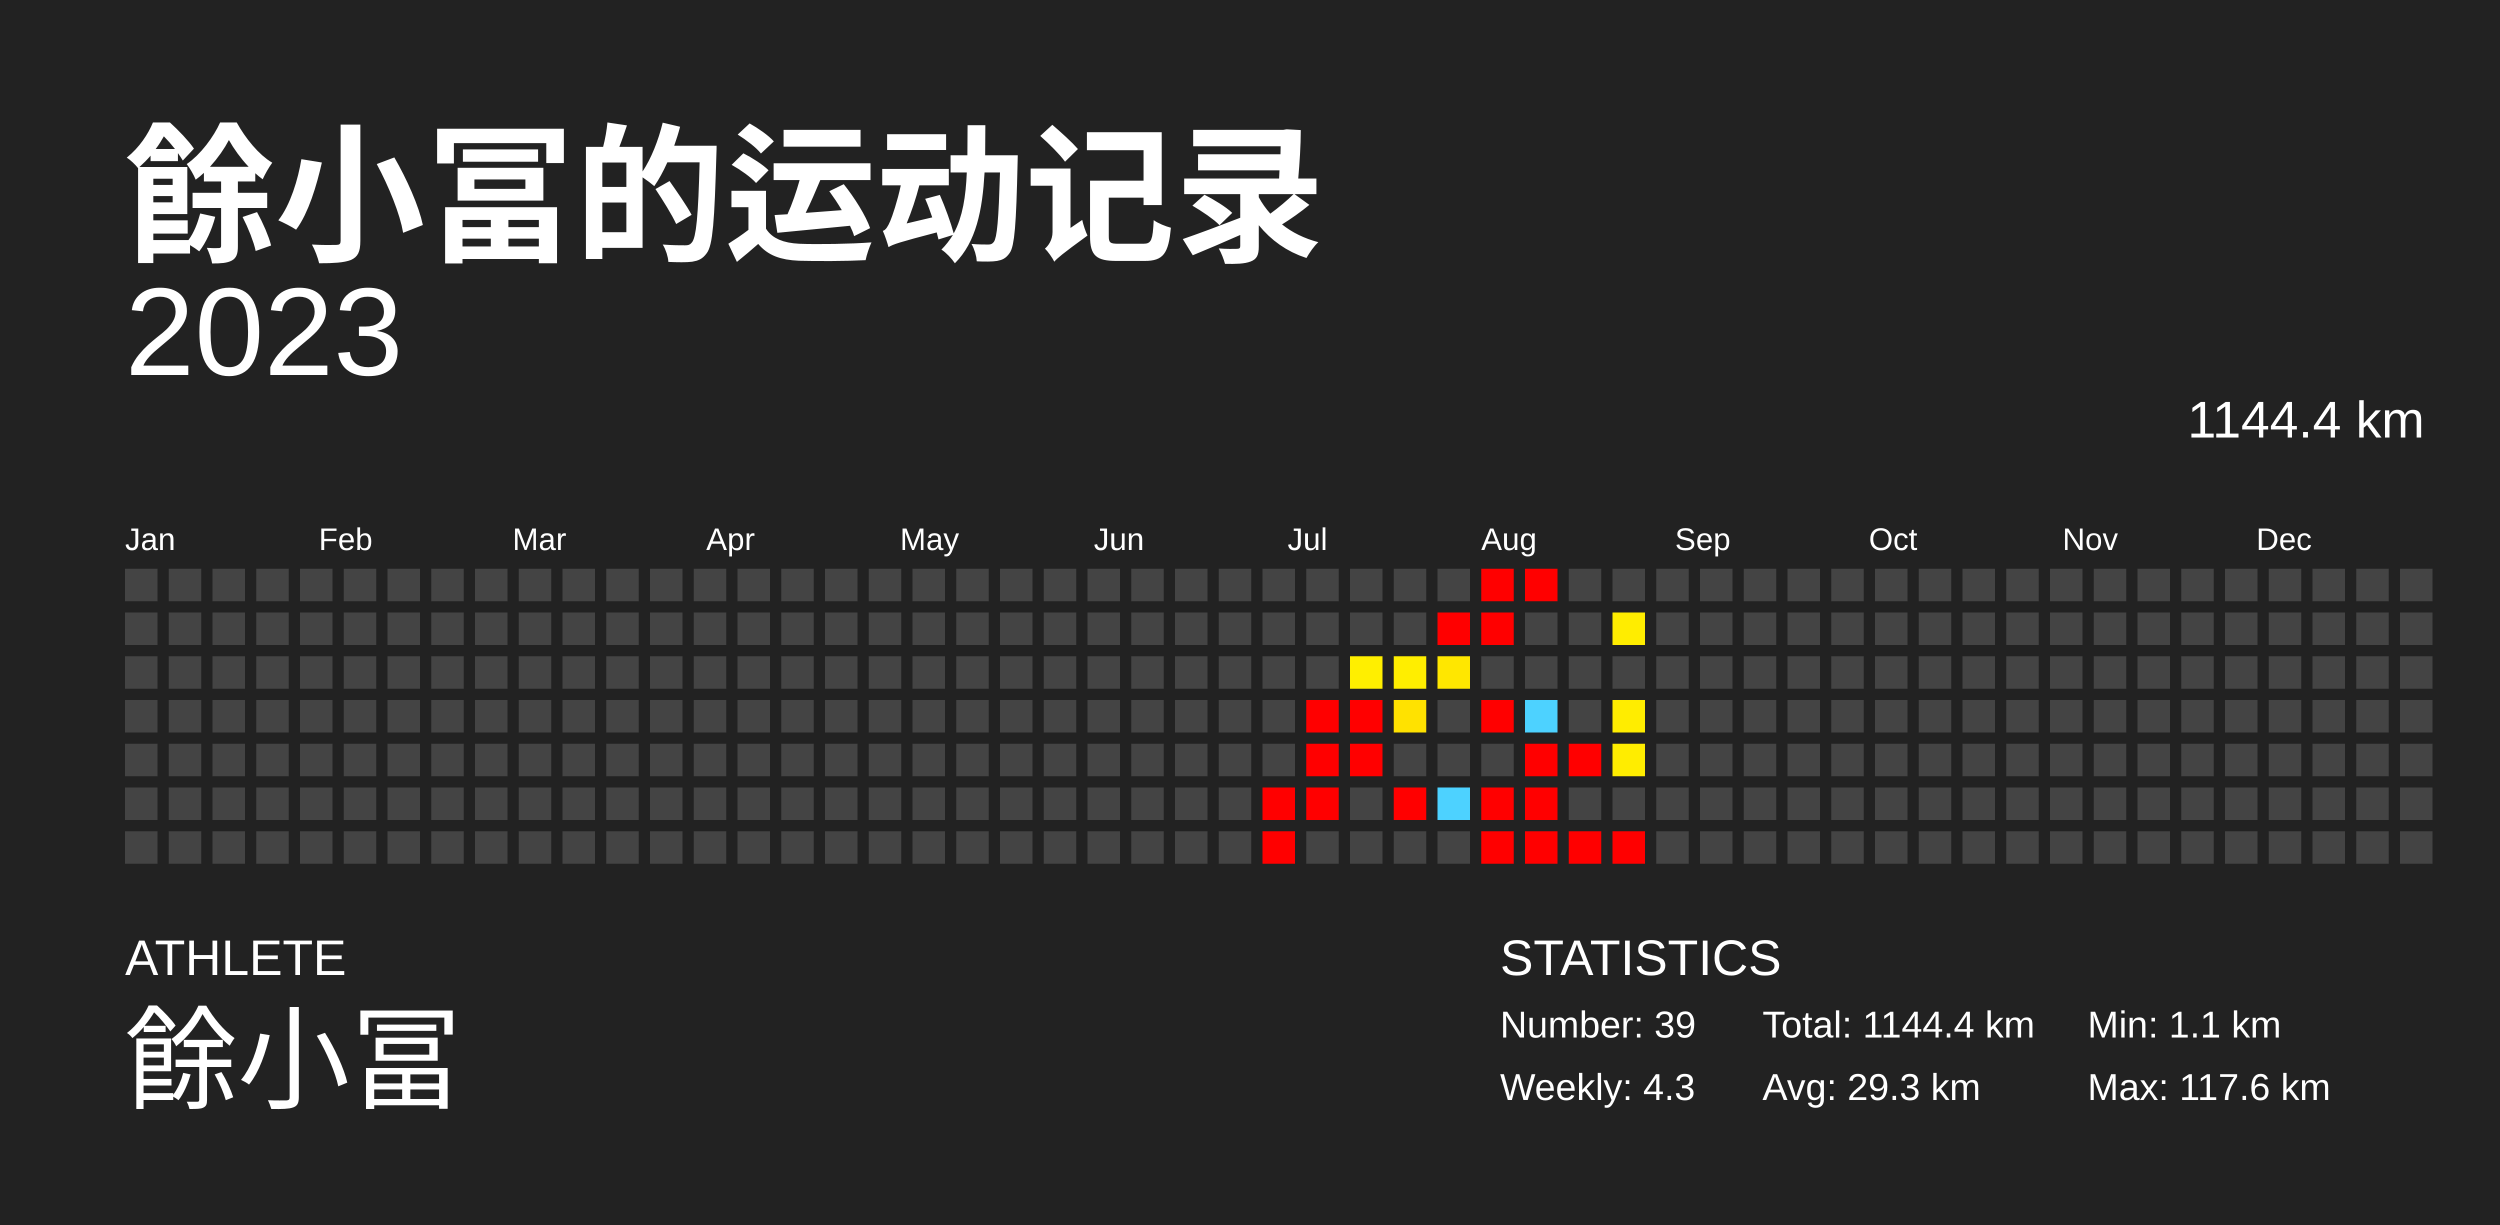
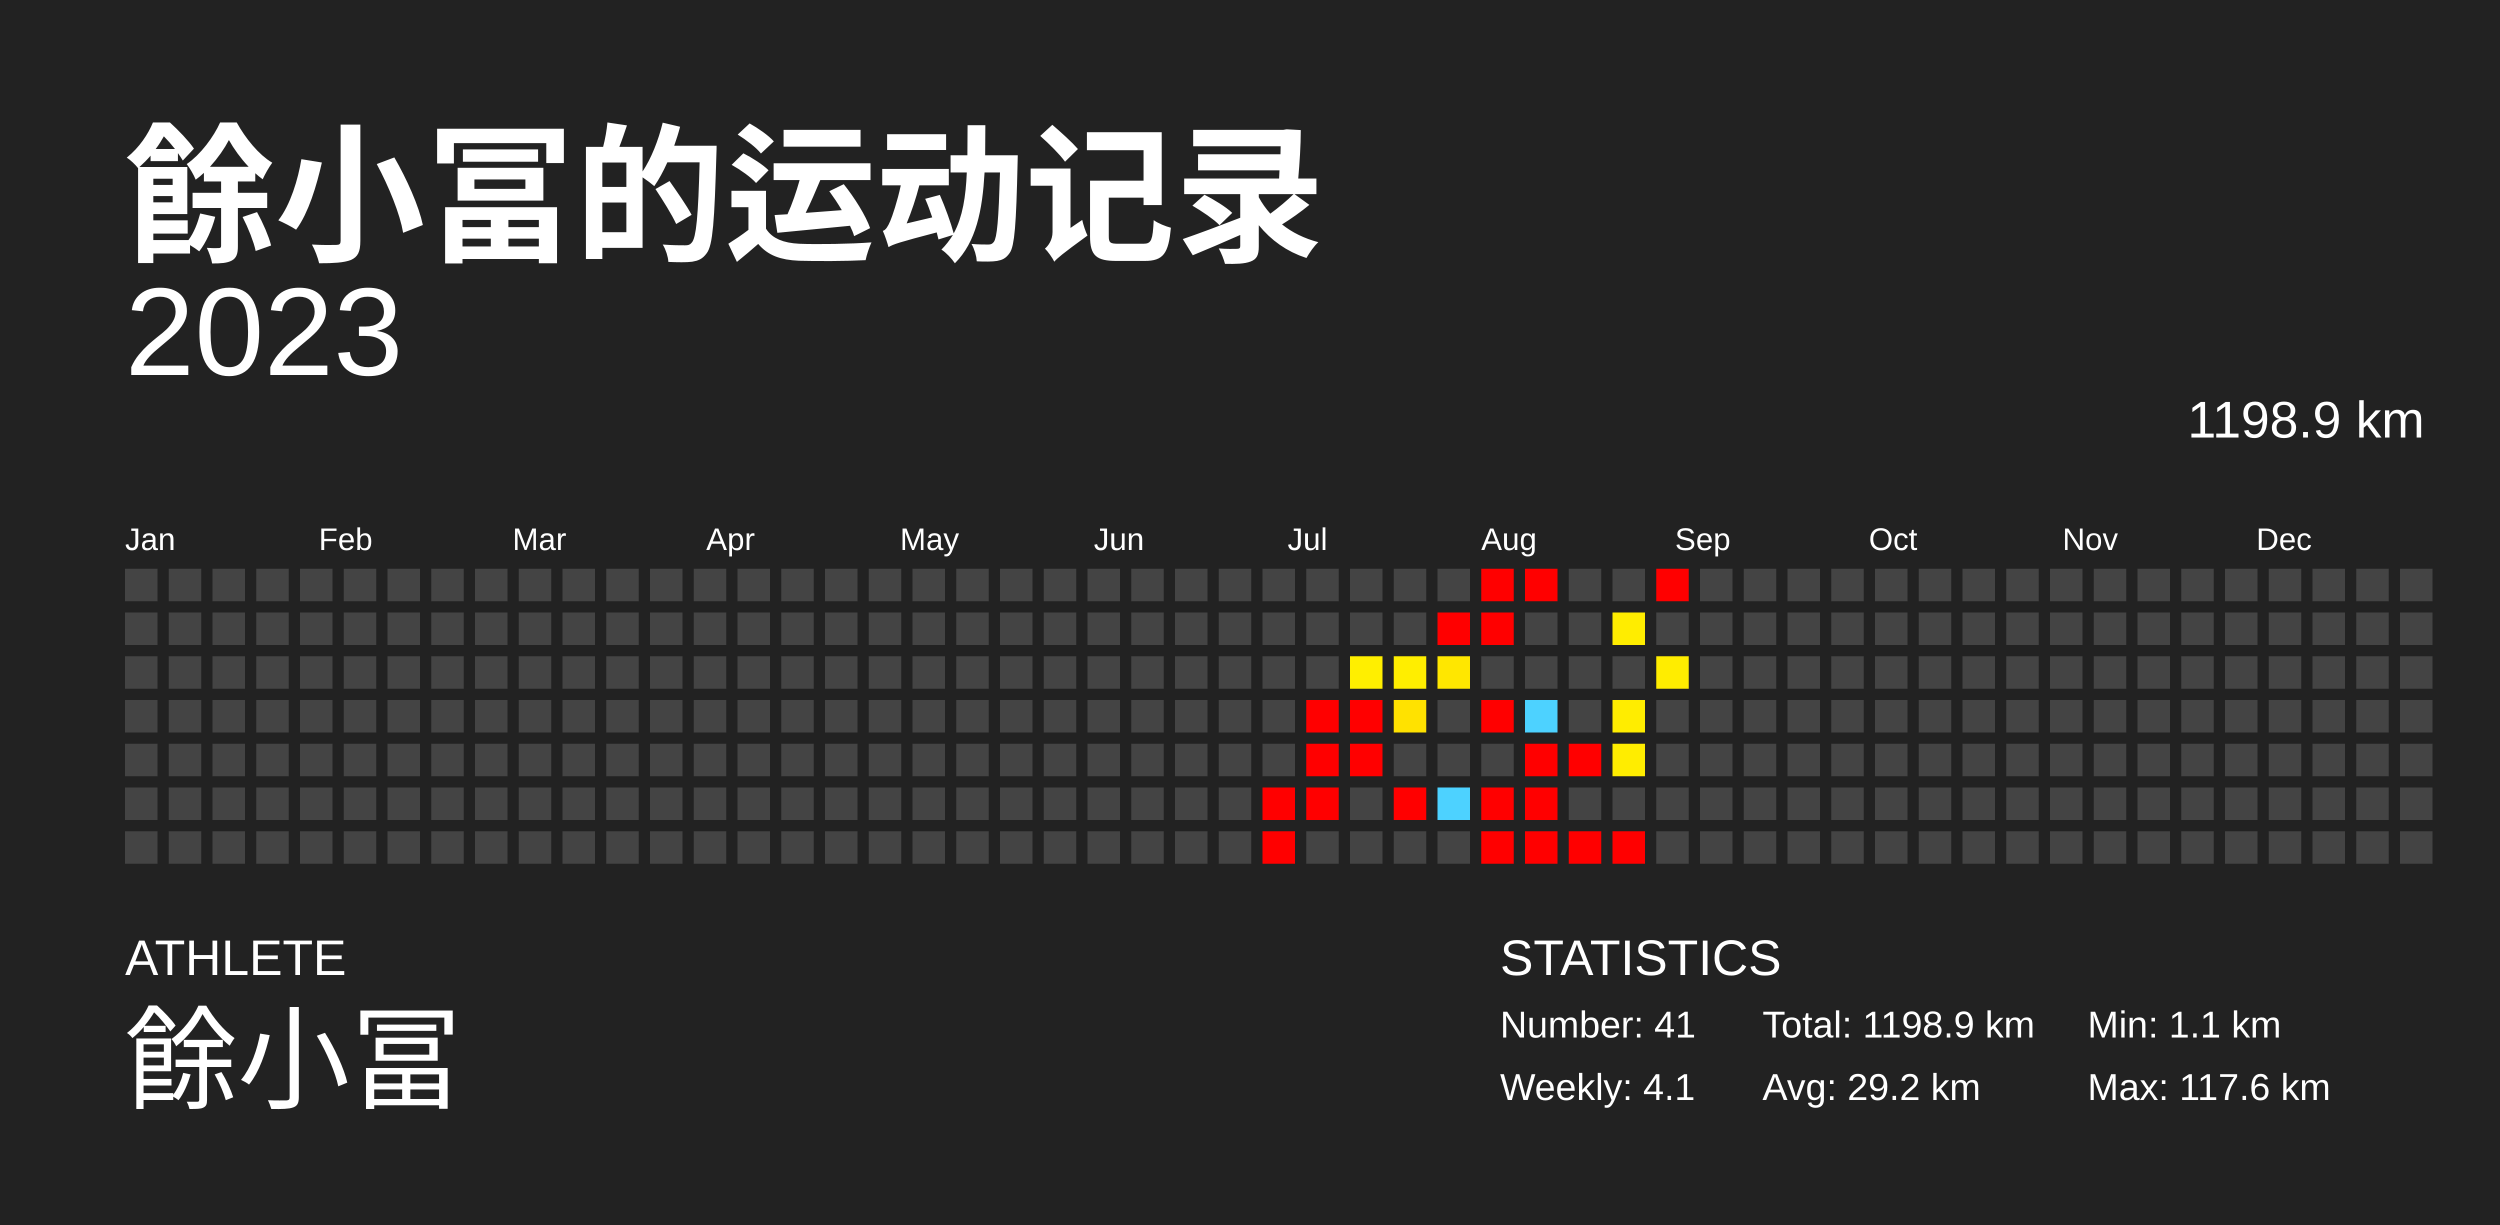
<svg xmlns="http://www.w3.org/2000/svg" baseProfile="full" height="98mm" version="1.1" viewBox="0,0,200,98" width="200mm">
  <defs />
  <rect fill="#222222" height="98" width="200" x="0" y="0" />
  <text fill="#FFFFFF" style="font-size:12px; font-family:Arial; font-weight:bold;" x="10" y="20">餘小冨的运动记录</text>
  <text fill="#FFFFFF" style="font-size:4px; font-family:Arial" x="10" y="78">ATHLETE</text>
  <text fill="#FFFFFF" style="font-size:9px; font-family:Arial" x="10" y="88">餘小冨</text>
  <text fill="#FFFFFF" style="font-size:4px; font-family:Arial" x="120" y="78">STATISTICS</text>
-   <text fill="#FFFFFF" style="font-size:3px; font-family:Arial" x="120" y="83">Number: 39</text>
-   <text fill="#FFFFFF" style="font-size:3px; font-family:Arial" x="120" y="88">Weekly: 4.3</text>
-   <text fill="#FFFFFF" style="font-size:3px; font-family:Arial" x="141" y="83">Total: 1144.4 km</text>
-   <text fill="#FFFFFF" style="font-size:3px; font-family:Arial" x="141" y="88">Avg: 29.3 km</text>
+   <text fill="#FFFFFF" style="font-size:3px; font-family:Arial" x="120" y="83">Number: 41</text>
+   <text fill="#FFFFFF" style="font-size:3px; font-family:Arial" x="120" y="88">Weekly: 4.1</text>
+   <text fill="#FFFFFF" style="font-size:3px; font-family:Arial" x="141" y="83">Total: 1198.9 km</text>
+   <text fill="#FFFFFF" style="font-size:3px; font-family:Arial" x="141" y="88">Avg: 29.2 km</text>
  <text fill="#FFFFFF" style="font-size:3px; font-family:Arial" x="167" y="83">Min: 1.1 km</text>
  <text fill="#FFFFFF" style="font-size:3px; font-family:Arial" x="167" y="88">Max: 117.6 km</text>
  <text alignment-baseline="hanging" fill="#FFFFFF" style="font-size:10.0px; font-family:Arial;" x="10" y="30">2023</text>
-   <text alignment-baseline="hanging" fill="#FFFFFF" style="font-size:4.125px; font-family:Arial;" x="175" y="35">1144.4 km</text>
+   <text alignment-baseline="hanging" fill="#FFFFFF" style="font-size:4.125px; font-family:Arial;" x="175" y="35">1198.9 km</text>
  <text fill="#FFFFFF" style="font-size:2.5px; font-family:Arial" x="10.0" y="44">Jan</text>
  <text fill="#FFFFFF" style="font-size:2.5px; font-family:Arial" x="25.5" y="44">Feb</text>
  <text fill="#FFFFFF" style="font-size:2.5px; font-family:Arial" x="41.0" y="44">Mar</text>
  <text fill="#FFFFFF" style="font-size:2.5px; font-family:Arial" x="56.5" y="44">Apr</text>
  <text fill="#FFFFFF" style="font-size:2.5px; font-family:Arial" x="72.0" y="44">May</text>
  <text fill="#FFFFFF" style="font-size:2.5px; font-family:Arial" x="87.5" y="44">Jun</text>
  <text fill="#FFFFFF" style="font-size:2.5px; font-family:Arial" x="103.0" y="44">Jul</text>
  <text fill="#FFFFFF" style="font-size:2.5px; font-family:Arial" x="118.5" y="44">Aug</text>
  <text fill="#FFFFFF" style="font-size:2.5px; font-family:Arial" x="134.0" y="44">Sep</text>
  <text fill="#FFFFFF" style="font-size:2.5px; font-family:Arial" x="149.5" y="44">Oct</text>
  <text fill="#FFFFFF" style="font-size:2.5px; font-family:Arial" x="165.0" y="44">Nov</text>
  <text fill="#FFFFFF" style="font-size:2.5px; font-family:Arial" x="180.5" y="44">Dec</text>
  <rect fill="#444444" height="2.6" width="2.6" x="10.0" y="45.5" />
  <rect fill="#444444" height="2.6" width="2.6" x="10.0" y="49.0" />
  <rect fill="#444444" height="2.6" width="2.6" x="10.0" y="52.5" />
  <rect fill="#444444" height="2.6" width="2.6" x="10.0" y="56.0" />
  <rect fill="#444444" height="2.6" width="2.6" x="10.0" y="59.5" />
  <rect fill="#444444" height="2.6" width="2.6" x="10.0" y="63.0" />
  <rect fill="#444444" height="2.6" width="2.6" x="10.0" y="66.5" />
  <rect fill="#444444" height="2.6" width="2.6" x="13.5" y="45.5" />
  <rect fill="#444444" height="2.6" width="2.6" x="13.5" y="49.0" />
  <rect fill="#444444" height="2.6" width="2.6" x="13.5" y="52.5" />
  <rect fill="#444444" height="2.6" width="2.6" x="13.5" y="56.0" />
  <rect fill="#444444" height="2.6" width="2.6" x="13.5" y="59.5" />
  <rect fill="#444444" height="2.6" width="2.6" x="13.5" y="63.0" />
  <rect fill="#444444" height="2.6" width="2.6" x="13.5" y="66.5" />
  <rect fill="#444444" height="2.6" width="2.6" x="17.0" y="45.5" />
  <rect fill="#444444" height="2.6" width="2.6" x="17.0" y="49.0" />
  <rect fill="#444444" height="2.6" width="2.6" x="17.0" y="52.5" />
  <rect fill="#444444" height="2.6" width="2.6" x="17.0" y="56.0" />
  <rect fill="#444444" height="2.6" width="2.6" x="17.0" y="59.5" />
  <rect fill="#444444" height="2.6" width="2.6" x="17.0" y="63.0" />
  <rect fill="#444444" height="2.6" width="2.6" x="17.0" y="66.5" />
  <rect fill="#444444" height="2.6" width="2.6" x="20.5" y="45.5" />
  <rect fill="#444444" height="2.6" width="2.6" x="20.5" y="49.0" />
  <rect fill="#444444" height="2.6" width="2.6" x="20.5" y="52.5" />
  <rect fill="#444444" height="2.6" width="2.6" x="20.5" y="56.0" />
  <rect fill="#444444" height="2.6" width="2.6" x="20.5" y="59.5" />
  <rect fill="#444444" height="2.6" width="2.6" x="20.5" y="63.0" />
  <rect fill="#444444" height="2.6" width="2.6" x="20.5" y="66.5" />
  <rect fill="#444444" height="2.6" width="2.6" x="24.0" y="45.5" />
  <rect fill="#444444" height="2.6" width="2.6" x="24.0" y="49.0" />
  <rect fill="#444444" height="2.6" width="2.6" x="24.0" y="52.5" />
  <rect fill="#444444" height="2.6" width="2.6" x="24.0" y="56.0" />
  <rect fill="#444444" height="2.6" width="2.6" x="24.0" y="59.5" />
  <rect fill="#444444" height="2.6" width="2.6" x="24.0" y="63.0" />
  <rect fill="#444444" height="2.6" width="2.6" x="24.0" y="66.5" />
  <rect fill="#444444" height="2.6" width="2.6" x="27.5" y="45.5" />
  <rect fill="#444444" height="2.6" width="2.6" x="27.5" y="49.0" />
  <rect fill="#444444" height="2.6" width="2.6" x="27.5" y="52.5" />
  <rect fill="#444444" height="2.6" width="2.6" x="27.5" y="56.0" />
  <rect fill="#444444" height="2.6" width="2.6" x="27.5" y="59.5" />
  <rect fill="#444444" height="2.6" width="2.6" x="27.5" y="63.0" />
  <rect fill="#444444" height="2.6" width="2.6" x="27.5" y="66.5" />
  <rect fill="#444444" height="2.6" width="2.6" x="31.0" y="45.5" />
  <rect fill="#444444" height="2.6" width="2.6" x="31.0" y="49.0" />
  <rect fill="#444444" height="2.6" width="2.6" x="31.0" y="52.5" />
  <rect fill="#444444" height="2.6" width="2.6" x="31.0" y="56.0" />
  <rect fill="#444444" height="2.6" width="2.6" x="31.0" y="59.5" />
  <rect fill="#444444" height="2.6" width="2.6" x="31.0" y="63.0" />
  <rect fill="#444444" height="2.6" width="2.6" x="31.0" y="66.5" />
  <rect fill="#444444" height="2.6" width="2.6" x="34.5" y="45.5" />
  <rect fill="#444444" height="2.6" width="2.6" x="34.5" y="49.0" />
  <rect fill="#444444" height="2.6" width="2.6" x="34.5" y="52.5" />
  <rect fill="#444444" height="2.6" width="2.6" x="34.5" y="56.0" />
  <rect fill="#444444" height="2.6" width="2.6" x="34.5" y="59.5" />
  <rect fill="#444444" height="2.6" width="2.6" x="34.5" y="63.0" />
  <rect fill="#444444" height="2.6" width="2.6" x="34.5" y="66.5" />
  <rect fill="#444444" height="2.6" width="2.6" x="38.0" y="45.5" />
  <rect fill="#444444" height="2.6" width="2.6" x="38.0" y="49.0" />
  <rect fill="#444444" height="2.6" width="2.6" x="38.0" y="52.5" />
  <rect fill="#444444" height="2.6" width="2.6" x="38.0" y="56.0" />
  <rect fill="#444444" height="2.6" width="2.6" x="38.0" y="59.5" />
  <rect fill="#444444" height="2.6" width="2.6" x="38.0" y="63.0" />
  <rect fill="#444444" height="2.6" width="2.6" x="38.0" y="66.5" />
  <rect fill="#444444" height="2.6" width="2.6" x="41.5" y="45.5" />
  <rect fill="#444444" height="2.6" width="2.6" x="41.5" y="49.0" />
  <rect fill="#444444" height="2.6" width="2.6" x="41.5" y="52.5" />
  <rect fill="#444444" height="2.6" width="2.6" x="41.5" y="56.0" />
  <rect fill="#444444" height="2.6" width="2.6" x="41.5" y="59.5" />
  <rect fill="#444444" height="2.6" width="2.6" x="41.5" y="63.0" />
  <rect fill="#444444" height="2.6" width="2.6" x="41.5" y="66.5" />
  <rect fill="#444444" height="2.6" width="2.6" x="45.0" y="45.5" />
  <rect fill="#444444" height="2.6" width="2.6" x="45.0" y="49.0" />
  <rect fill="#444444" height="2.6" width="2.6" x="45.0" y="52.5" />
  <rect fill="#444444" height="2.6" width="2.6" x="45.0" y="56.0" />
  <rect fill="#444444" height="2.6" width="2.6" x="45.0" y="59.5" />
  <rect fill="#444444" height="2.6" width="2.6" x="45.0" y="63.0" />
  <rect fill="#444444" height="2.6" width="2.6" x="45.0" y="66.5" />
  <rect fill="#444444" height="2.6" width="2.6" x="48.5" y="45.5" />
  <rect fill="#444444" height="2.6" width="2.6" x="48.5" y="49.0" />
  <rect fill="#444444" height="2.6" width="2.6" x="48.5" y="52.5" />
  <rect fill="#444444" height="2.6" width="2.6" x="48.5" y="56.0" />
  <rect fill="#444444" height="2.6" width="2.6" x="48.5" y="59.5" />
  <rect fill="#444444" height="2.6" width="2.6" x="48.5" y="63.0" />
  <rect fill="#444444" height="2.6" width="2.6" x="48.5" y="66.5" />
  <rect fill="#444444" height="2.6" width="2.6" x="52.0" y="45.5" />
  <rect fill="#444444" height="2.6" width="2.6" x="52.0" y="49.0" />
  <rect fill="#444444" height="2.6" width="2.6" x="52.0" y="52.5" />
  <rect fill="#444444" height="2.6" width="2.6" x="52.0" y="56.0" />
  <rect fill="#444444" height="2.6" width="2.6" x="52.0" y="59.5" />
  <rect fill="#444444" height="2.6" width="2.6" x="52.0" y="63.0" />
  <rect fill="#444444" height="2.6" width="2.6" x="52.0" y="66.5" />
  <rect fill="#444444" height="2.6" width="2.6" x="55.5" y="45.5" />
  <rect fill="#444444" height="2.6" width="2.6" x="55.5" y="49.0" />
  <rect fill="#444444" height="2.6" width="2.6" x="55.5" y="52.5" />
  <rect fill="#444444" height="2.6" width="2.6" x="55.5" y="56.0" />
  <rect fill="#444444" height="2.6" width="2.6" x="55.5" y="59.5" />
  <rect fill="#444444" height="2.6" width="2.6" x="55.5" y="63.0" />
  <rect fill="#444444" height="2.6" width="2.6" x="55.5" y="66.5" />
  <rect fill="#444444" height="2.6" width="2.6" x="59.0" y="45.5" />
  <rect fill="#444444" height="2.6" width="2.6" x="59.0" y="49.0" />
  <rect fill="#444444" height="2.6" width="2.6" x="59.0" y="52.5" />
  <rect fill="#444444" height="2.6" width="2.6" x="59.0" y="56.0" />
  <rect fill="#444444" height="2.6" width="2.6" x="59.0" y="59.5" />
  <rect fill="#444444" height="2.6" width="2.6" x="59.0" y="63.0" />
  <rect fill="#444444" height="2.6" width="2.6" x="59.0" y="66.5" />
  <rect fill="#444444" height="2.6" width="2.6" x="62.5" y="45.5" />
  <rect fill="#444444" height="2.6" width="2.6" x="62.5" y="49.0" />
  <rect fill="#444444" height="2.6" width="2.6" x="62.5" y="52.5" />
  <rect fill="#444444" height="2.6" width="2.6" x="62.5" y="56.0" />
  <rect fill="#444444" height="2.6" width="2.6" x="62.5" y="59.5" />
  <rect fill="#444444" height="2.6" width="2.6" x="62.5" y="63.0" />
  <rect fill="#444444" height="2.6" width="2.6" x="62.5" y="66.5" />
  <rect fill="#444444" height="2.6" width="2.6" x="66.0" y="45.5" />
  <rect fill="#444444" height="2.6" width="2.6" x="66.0" y="49.0" />
  <rect fill="#444444" height="2.6" width="2.6" x="66.0" y="52.5" />
  <rect fill="#444444" height="2.6" width="2.6" x="66.0" y="56.0" />
  <rect fill="#444444" height="2.6" width="2.6" x="66.0" y="59.5" />
  <rect fill="#444444" height="2.6" width="2.6" x="66.0" y="63.0" />
  <rect fill="#444444" height="2.6" width="2.6" x="66.0" y="66.5" />
  <rect fill="#444444" height="2.6" width="2.6" x="69.5" y="45.5" />
  <rect fill="#444444" height="2.6" width="2.6" x="69.5" y="49.0" />
  <rect fill="#444444" height="2.6" width="2.6" x="69.5" y="52.5" />
  <rect fill="#444444" height="2.6" width="2.6" x="69.5" y="56.0" />
  <rect fill="#444444" height="2.6" width="2.6" x="69.5" y="59.5" />
  <rect fill="#444444" height="2.6" width="2.6" x="69.5" y="63.0" />
  <rect fill="#444444" height="2.6" width="2.6" x="69.5" y="66.5" />
  <rect fill="#444444" height="2.6" width="2.6" x="73.0" y="45.5" />
  <rect fill="#444444" height="2.6" width="2.6" x="73.0" y="49.0" />
  <rect fill="#444444" height="2.6" width="2.6" x="73.0" y="52.5" />
  <rect fill="#444444" height="2.6" width="2.6" x="73.0" y="56.0" />
  <rect fill="#444444" height="2.6" width="2.6" x="73.0" y="59.5" />
  <rect fill="#444444" height="2.6" width="2.6" x="73.0" y="63.0" />
  <rect fill="#444444" height="2.6" width="2.6" x="73.0" y="66.5" />
  <rect fill="#444444" height="2.6" width="2.6" x="76.5" y="45.5" />
  <rect fill="#444444" height="2.6" width="2.6" x="76.5" y="49.0" />
  <rect fill="#444444" height="2.6" width="2.6" x="76.5" y="52.5" />
  <rect fill="#444444" height="2.6" width="2.6" x="76.5" y="56.0" />
  <rect fill="#444444" height="2.6" width="2.6" x="76.5" y="59.5" />
  <rect fill="#444444" height="2.6" width="2.6" x="76.5" y="63.0" />
  <rect fill="#444444" height="2.6" width="2.6" x="76.5" y="66.5" />
  <rect fill="#444444" height="2.6" width="2.6" x="80.0" y="45.5" />
  <rect fill="#444444" height="2.6" width="2.6" x="80.0" y="49.0" />
  <rect fill="#444444" height="2.6" width="2.6" x="80.0" y="52.5" />
  <rect fill="#444444" height="2.6" width="2.6" x="80.0" y="56.0" />
  <rect fill="#444444" height="2.6" width="2.6" x="80.0" y="59.5" />
  <rect fill="#444444" height="2.6" width="2.6" x="80.0" y="63.0" />
  <rect fill="#444444" height="2.6" width="2.6" x="80.0" y="66.5" />
  <rect fill="#444444" height="2.6" width="2.6" x="83.5" y="45.5" />
  <rect fill="#444444" height="2.6" width="2.6" x="83.5" y="49.0" />
  <rect fill="#444444" height="2.6" width="2.6" x="83.5" y="52.5" />
  <rect fill="#444444" height="2.6" width="2.6" x="83.5" y="56.0" />
  <rect fill="#444444" height="2.6" width="2.6" x="83.5" y="59.5" />
  <rect fill="#444444" height="2.6" width="2.6" x="83.5" y="63.0" />
  <rect fill="#444444" height="2.6" width="2.6" x="83.5" y="66.5" />
  <rect fill="#444444" height="2.6" width="2.6" x="87.0" y="45.5" />
  <rect fill="#444444" height="2.6" width="2.6" x="87.0" y="49.0" />
  <rect fill="#444444" height="2.6" width="2.6" x="87.0" y="52.5" />
  <rect fill="#444444" height="2.6" width="2.6" x="87.0" y="56.0" />
  <rect fill="#444444" height="2.6" width="2.6" x="87.0" y="59.5" />
  <rect fill="#444444" height="2.6" width="2.6" x="87.0" y="63.0" />
  <rect fill="#444444" height="2.6" width="2.6" x="87.0" y="66.5" />
  <rect fill="#444444" height="2.6" width="2.6" x="90.5" y="45.5" />
  <rect fill="#444444" height="2.6" width="2.6" x="90.5" y="49.0" />
  <rect fill="#444444" height="2.6" width="2.6" x="90.5" y="52.5" />
  <rect fill="#444444" height="2.6" width="2.6" x="90.5" y="56.0" />
  <rect fill="#444444" height="2.6" width="2.6" x="90.5" y="59.5" />
  <rect fill="#444444" height="2.6" width="2.6" x="90.5" y="63.0" />
  <rect fill="#444444" height="2.6" width="2.6" x="90.5" y="66.5" />
  <rect fill="#444444" height="2.6" width="2.6" x="94.0" y="45.5" />
  <rect fill="#444444" height="2.6" width="2.6" x="94.0" y="49.0" />
  <rect fill="#444444" height="2.6" width="2.6" x="94.0" y="52.5" />
  <rect fill="#444444" height="2.6" width="2.6" x="94.0" y="56.0" />
  <rect fill="#444444" height="2.6" width="2.6" x="94.0" y="59.5" />
  <rect fill="#444444" height="2.6" width="2.6" x="94.0" y="63.0" />
  <rect fill="#444444" height="2.6" width="2.6" x="94.0" y="66.5" />
  <rect fill="#444444" height="2.6" width="2.6" x="97.5" y="45.5" />
  <rect fill="#444444" height="2.6" width="2.6" x="97.5" y="49.0" />
  <rect fill="#444444" height="2.6" width="2.6" x="97.5" y="52.5" />
  <rect fill="#444444" height="2.6" width="2.6" x="97.5" y="56.0" />
  <rect fill="#444444" height="2.6" width="2.6" x="97.5" y="59.5" />
  <rect fill="#444444" height="2.6" width="2.6" x="97.5" y="63.0" />
  <rect fill="#444444" height="2.6" width="2.6" x="97.5" y="66.5" />
  <rect fill="#444444" height="2.6" width="2.6" x="101.0" y="45.5" />
  <rect fill="#444444" height="2.6" width="2.6" x="101.0" y="49.0" />
  <rect fill="#444444" height="2.6" width="2.6" x="101.0" y="52.5" />
  <rect fill="#444444" height="2.6" width="2.6" x="101.0" y="56.0" />
  <rect fill="#444444" height="2.6" width="2.6" x="101.0" y="59.5" />
  <rect fill="red" height="2.6" width="2.6" x="101.0" y="63.0" />
  <rect fill="red" height="2.6" width="2.6" x="101.0" y="66.5" />
  <rect fill="#444444" height="2.6" width="2.6" x="104.5" y="45.5" />
  <rect fill="#444444" height="2.6" width="2.6" x="104.5" y="49.0" />
  <rect fill="#444444" height="2.6" width="2.6" x="104.5" y="52.5" />
  <rect fill="red" height="2.6" width="2.6" x="104.5" y="56.0" />
  <rect fill="red" height="2.6" width="2.6" x="104.5" y="59.5" />
  <rect fill="red" height="2.6" width="2.6" x="104.5" y="63.0" />
  <rect fill="#444444" height="2.6" width="2.6" x="104.5" y="66.5" />
  <rect fill="#444444" height="2.6" width="2.6" x="108.0" y="45.5" />
  <rect fill="#444444" height="2.6" width="2.6" x="108.0" y="49.0" />
  <rect fill="#ffef00" height="2.6" width="2.6" x="108.0" y="52.5" />
  <rect fill="red" height="2.6" width="2.6" x="108.0" y="56.0" />
  <rect fill="red" height="2.6" width="2.6" x="108.0" y="59.5" />
  <rect fill="#444444" height="2.6" width="2.6" x="108.0" y="63.0" />
  <rect fill="#444444" height="2.6" width="2.6" x="108.0" y="66.5" />
  <rect fill="#444444" height="2.6" width="2.6" x="111.5" y="45.5" />
  <rect fill="#444444" height="2.6" width="2.6" x="111.5" y="49.0" />
  <rect fill="#ffee00" height="2.6" width="2.6" x="111.5" y="52.5" />
  <rect fill="#ffe200" height="2.6" width="2.6" x="111.5" y="56.0" />
  <rect fill="#444444" height="2.6" width="2.6" x="111.5" y="59.5" />
  <rect fill="red" height="2.6" width="2.6" x="111.5" y="63.0" />
  <rect fill="#444444" height="2.6" width="2.6" x="111.5" y="66.5" />
  <rect fill="#444444" height="2.6" width="2.6" x="115.0" y="45.5" />
  <rect fill="red" height="2.6" width="2.6" x="115.0" y="49.0" />
  <rect fill="#ffe700" height="2.6" width="2.6" x="115.0" y="52.5" />
  <rect fill="#444444" height="2.6" width="2.6" x="115.0" y="56.0" />
  <rect fill="#444444" height="2.6" width="2.6" x="115.0" y="59.5" />
  <rect fill="#4dd2ff" height="2.6" width="2.6" x="115.0" y="63.0" />
  <rect fill="#444444" height="2.6" width="2.6" x="115.0" y="66.5" />
  <rect fill="red" height="2.6" width="2.6" x="118.5" y="45.5" />
  <rect fill="red" height="2.6" width="2.6" x="118.5" y="49.0" />
  <rect fill="#444444" height="2.6" width="2.6" x="118.5" y="52.5" />
  <rect fill="red" height="2.6" width="2.6" x="118.5" y="56.0" />
  <rect fill="#444444" height="2.6" width="2.6" x="118.5" y="59.5" />
  <rect fill="red" height="2.6" width="2.6" x="118.5" y="63.0" />
  <rect fill="red" height="2.6" width="2.6" x="118.5" y="66.5" />
  <rect fill="red" height="2.6" width="2.6" x="122.0" y="45.5" />
  <rect fill="#444444" height="2.6" width="2.6" x="122.0" y="49.0" />
  <rect fill="#444444" height="2.6" width="2.6" x="122.0" y="52.5" />
  <rect fill="#4dd2ff" height="2.6" width="2.6" x="122.0" y="56.0" />
  <rect fill="red" height="2.6" width="2.6" x="122.0" y="59.5" />
  <rect fill="red" height="2.6" width="2.6" x="122.0" y="63.0" />
  <rect fill="red" height="2.6" width="2.6" x="122.0" y="66.5" />
  <rect fill="#444444" height="2.6" width="2.6" x="125.5" y="45.5" />
  <rect fill="#444444" height="2.6" width="2.6" x="125.5" y="49.0" />
  <rect fill="#444444" height="2.6" width="2.6" x="125.5" y="52.5" />
  <rect fill="#444444" height="2.6" width="2.6" x="125.5" y="56.0" />
  <rect fill="red" height="2.6" width="2.6" x="125.5" y="59.5" />
  <rect fill="#444444" height="2.6" width="2.6" x="125.5" y="63.0" />
  <rect fill="red" height="2.6" width="2.6" x="125.5" y="66.5" />
  <rect fill="#444444" height="2.6" width="2.6" x="129.0" y="45.5" />
  <rect fill="#ffed00" height="2.6" width="2.6" x="129.0" y="49.0" />
  <rect fill="#444444" height="2.6" width="2.6" x="129.0" y="52.5" />
  <rect fill="#ffed00" height="2.6" width="2.6" x="129.0" y="56.0" />
  <rect fill="#ffed00" height="2.6" width="2.6" x="129.0" y="59.5" />
  <rect fill="#444444" height="2.6" width="2.6" x="129.0" y="63.0" />
  <rect fill="red" height="2.6" width="2.6" x="129.0" y="66.5" />
-   <rect fill="#444444" height="2.6" width="2.6" x="132.5" y="45.5" />
+   <rect fill="red" height="2.6" width="2.6" x="132.5" y="45.5" />
  <rect fill="#444444" height="2.6" width="2.6" x="132.5" y="49.0" />
-   <rect fill="#444444" height="2.6" width="2.6" x="132.5" y="52.5" />
+   <rect fill="#ffed00" height="2.6" width="2.6" x="132.5" y="52.5" />
  <rect fill="#444444" height="2.6" width="2.6" x="132.5" y="56.0" />
  <rect fill="#444444" height="2.6" width="2.6" x="132.5" y="59.5" />
  <rect fill="#444444" height="2.6" width="2.6" x="132.5" y="63.0" />
  <rect fill="#444444" height="2.6" width="2.6" x="132.5" y="66.5" />
  <rect fill="#444444" height="2.6" width="2.6" x="136.0" y="45.5" />
  <rect fill="#444444" height="2.6" width="2.6" x="136.0" y="49.0" />
  <rect fill="#444444" height="2.6" width="2.6" x="136.0" y="52.5" />
  <rect fill="#444444" height="2.6" width="2.6" x="136.0" y="56.0" />
  <rect fill="#444444" height="2.6" width="2.6" x="136.0" y="59.5" />
  <rect fill="#444444" height="2.6" width="2.6" x="136.0" y="63.0" />
  <rect fill="#444444" height="2.6" width="2.6" x="136.0" y="66.5" />
  <rect fill="#444444" height="2.6" width="2.6" x="139.5" y="45.5" />
  <rect fill="#444444" height="2.6" width="2.6" x="139.5" y="49.0" />
  <rect fill="#444444" height="2.6" width="2.6" x="139.5" y="52.5" />
  <rect fill="#444444" height="2.6" width="2.6" x="139.5" y="56.0" />
  <rect fill="#444444" height="2.6" width="2.6" x="139.5" y="59.5" />
  <rect fill="#444444" height="2.6" width="2.6" x="139.5" y="63.0" />
  <rect fill="#444444" height="2.6" width="2.6" x="139.5" y="66.5" />
  <rect fill="#444444" height="2.6" width="2.6" x="143.0" y="45.5" />
  <rect fill="#444444" height="2.6" width="2.6" x="143.0" y="49.0" />
  <rect fill="#444444" height="2.6" width="2.6" x="143.0" y="52.5" />
  <rect fill="#444444" height="2.6" width="2.6" x="143.0" y="56.0" />
  <rect fill="#444444" height="2.6" width="2.6" x="143.0" y="59.5" />
  <rect fill="#444444" height="2.6" width="2.6" x="143.0" y="63.0" />
  <rect fill="#444444" height="2.6" width="2.6" x="143.0" y="66.5" />
  <rect fill="#444444" height="2.6" width="2.6" x="146.5" y="45.5" />
  <rect fill="#444444" height="2.6" width="2.6" x="146.5" y="49.0" />
  <rect fill="#444444" height="2.6" width="2.6" x="146.5" y="52.5" />
  <rect fill="#444444" height="2.6" width="2.6" x="146.5" y="56.0" />
  <rect fill="#444444" height="2.6" width="2.6" x="146.5" y="59.5" />
  <rect fill="#444444" height="2.6" width="2.6" x="146.5" y="63.0" />
  <rect fill="#444444" height="2.6" width="2.6" x="146.5" y="66.5" />
  <rect fill="#444444" height="2.6" width="2.6" x="150.0" y="45.5" />
  <rect fill="#444444" height="2.6" width="2.6" x="150.0" y="49.0" />
  <rect fill="#444444" height="2.6" width="2.6" x="150.0" y="52.5" />
  <rect fill="#444444" height="2.6" width="2.6" x="150.0" y="56.0" />
  <rect fill="#444444" height="2.6" width="2.6" x="150.0" y="59.5" />
  <rect fill="#444444" height="2.6" width="2.6" x="150.0" y="63.0" />
  <rect fill="#444444" height="2.6" width="2.6" x="150.0" y="66.5" />
  <rect fill="#444444" height="2.6" width="2.6" x="153.5" y="45.5" />
  <rect fill="#444444" height="2.6" width="2.6" x="153.5" y="49.0" />
  <rect fill="#444444" height="2.6" width="2.6" x="153.5" y="52.5" />
  <rect fill="#444444" height="2.6" width="2.6" x="153.5" y="56.0" />
  <rect fill="#444444" height="2.6" width="2.6" x="153.5" y="59.5" />
  <rect fill="#444444" height="2.6" width="2.6" x="153.5" y="63.0" />
  <rect fill="#444444" height="2.6" width="2.6" x="153.5" y="66.5" />
  <rect fill="#444444" height="2.6" width="2.6" x="157.0" y="45.5" />
  <rect fill="#444444" height="2.6" width="2.6" x="157.0" y="49.0" />
  <rect fill="#444444" height="2.6" width="2.6" x="157.0" y="52.5" />
  <rect fill="#444444" height="2.6" width="2.6" x="157.0" y="56.0" />
  <rect fill="#444444" height="2.6" width="2.6" x="157.0" y="59.5" />
  <rect fill="#444444" height="2.6" width="2.6" x="157.0" y="63.0" />
  <rect fill="#444444" height="2.6" width="2.6" x="157.0" y="66.5" />
  <rect fill="#444444" height="2.6" width="2.6" x="160.5" y="45.5" />
  <rect fill="#444444" height="2.6" width="2.6" x="160.5" y="49.0" />
  <rect fill="#444444" height="2.6" width="2.6" x="160.5" y="52.5" />
  <rect fill="#444444" height="2.6" width="2.6" x="160.5" y="56.0" />
  <rect fill="#444444" height="2.6" width="2.6" x="160.5" y="59.5" />
  <rect fill="#444444" height="2.6" width="2.6" x="160.5" y="63.0" />
  <rect fill="#444444" height="2.6" width="2.6" x="160.5" y="66.5" />
  <rect fill="#444444" height="2.6" width="2.6" x="164.0" y="45.5" />
  <rect fill="#444444" height="2.6" width="2.6" x="164.0" y="49.0" />
  <rect fill="#444444" height="2.6" width="2.6" x="164.0" y="52.5" />
  <rect fill="#444444" height="2.6" width="2.6" x="164.0" y="56.0" />
  <rect fill="#444444" height="2.6" width="2.6" x="164.0" y="59.5" />
  <rect fill="#444444" height="2.6" width="2.6" x="164.0" y="63.0" />
  <rect fill="#444444" height="2.6" width="2.6" x="164.0" y="66.5" />
  <rect fill="#444444" height="2.6" width="2.6" x="167.5" y="45.5" />
  <rect fill="#444444" height="2.6" width="2.6" x="167.5" y="49.0" />
  <rect fill="#444444" height="2.6" width="2.6" x="167.5" y="52.5" />
  <rect fill="#444444" height="2.6" width="2.6" x="167.5" y="56.0" />
  <rect fill="#444444" height="2.6" width="2.6" x="167.5" y="59.5" />
  <rect fill="#444444" height="2.6" width="2.6" x="167.5" y="63.0" />
  <rect fill="#444444" height="2.6" width="2.6" x="167.5" y="66.5" />
  <rect fill="#444444" height="2.6" width="2.6" x="171.0" y="45.5" />
  <rect fill="#444444" height="2.6" width="2.6" x="171.0" y="49.0" />
  <rect fill="#444444" height="2.6" width="2.6" x="171.0" y="52.5" />
  <rect fill="#444444" height="2.6" width="2.6" x="171.0" y="56.0" />
  <rect fill="#444444" height="2.6" width="2.6" x="171.0" y="59.5" />
  <rect fill="#444444" height="2.6" width="2.6" x="171.0" y="63.0" />
  <rect fill="#444444" height="2.6" width="2.6" x="171.0" y="66.5" />
  <rect fill="#444444" height="2.6" width="2.6" x="174.5" y="45.5" />
  <rect fill="#444444" height="2.6" width="2.6" x="174.5" y="49.0" />
  <rect fill="#444444" height="2.6" width="2.6" x="174.5" y="52.5" />
  <rect fill="#444444" height="2.6" width="2.6" x="174.5" y="56.0" />
  <rect fill="#444444" height="2.6" width="2.6" x="174.5" y="59.5" />
  <rect fill="#444444" height="2.6" width="2.6" x="174.5" y="63.0" />
  <rect fill="#444444" height="2.6" width="2.6" x="174.5" y="66.5" />
  <rect fill="#444444" height="2.6" width="2.6" x="178.0" y="45.5" />
  <rect fill="#444444" height="2.6" width="2.6" x="178.0" y="49.0" />
  <rect fill="#444444" height="2.6" width="2.6" x="178.0" y="52.5" />
  <rect fill="#444444" height="2.6" width="2.6" x="178.0" y="56.0" />
  <rect fill="#444444" height="2.6" width="2.6" x="178.0" y="59.5" />
  <rect fill="#444444" height="2.6" width="2.6" x="178.0" y="63.0" />
  <rect fill="#444444" height="2.6" width="2.6" x="178.0" y="66.5" />
  <rect fill="#444444" height="2.6" width="2.6" x="181.5" y="45.5" />
  <rect fill="#444444" height="2.6" width="2.6" x="181.5" y="49.0" />
  <rect fill="#444444" height="2.6" width="2.6" x="181.5" y="52.5" />
  <rect fill="#444444" height="2.6" width="2.6" x="181.5" y="56.0" />
  <rect fill="#444444" height="2.6" width="2.6" x="181.5" y="59.5" />
  <rect fill="#444444" height="2.6" width="2.6" x="181.5" y="63.0" />
  <rect fill="#444444" height="2.6" width="2.6" x="181.5" y="66.5" />
  <rect fill="#444444" height="2.6" width="2.6" x="185.0" y="45.5" />
  <rect fill="#444444" height="2.6" width="2.6" x="185.0" y="49.0" />
  <rect fill="#444444" height="2.6" width="2.6" x="185.0" y="52.5" />
  <rect fill="#444444" height="2.6" width="2.6" x="185.0" y="56.0" />
  <rect fill="#444444" height="2.6" width="2.6" x="185.0" y="59.5" />
  <rect fill="#444444" height="2.6" width="2.6" x="185.0" y="63.0" />
  <rect fill="#444444" height="2.6" width="2.6" x="185.0" y="66.5" />
  <rect fill="#444444" height="2.6" width="2.6" x="188.5" y="45.5" />
  <rect fill="#444444" height="2.6" width="2.6" x="188.5" y="49.0" />
  <rect fill="#444444" height="2.6" width="2.6" x="188.5" y="52.5" />
  <rect fill="#444444" height="2.6" width="2.6" x="188.5" y="56.0" />
  <rect fill="#444444" height="2.6" width="2.6" x="188.5" y="59.5" />
  <rect fill="#444444" height="2.6" width="2.6" x="188.5" y="63.0" />
  <rect fill="#444444" height="2.6" width="2.6" x="188.5" y="66.5" />
  <rect fill="#444444" height="2.6" width="2.6" x="192.0" y="45.5" />
  <rect fill="#444444" height="2.6" width="2.6" x="192.0" y="49.0" />
  <rect fill="#444444" height="2.6" width="2.6" x="192.0" y="52.5" />
  <rect fill="#444444" height="2.6" width="2.6" x="192.0" y="56.0" />
  <rect fill="#444444" height="2.6" width="2.6" x="192.0" y="59.5" />
  <rect fill="#444444" height="2.6" width="2.6" x="192.0" y="63.0" />
  <rect fill="#444444" height="2.6" width="2.6" x="192.0" y="66.5" />
</svg>
